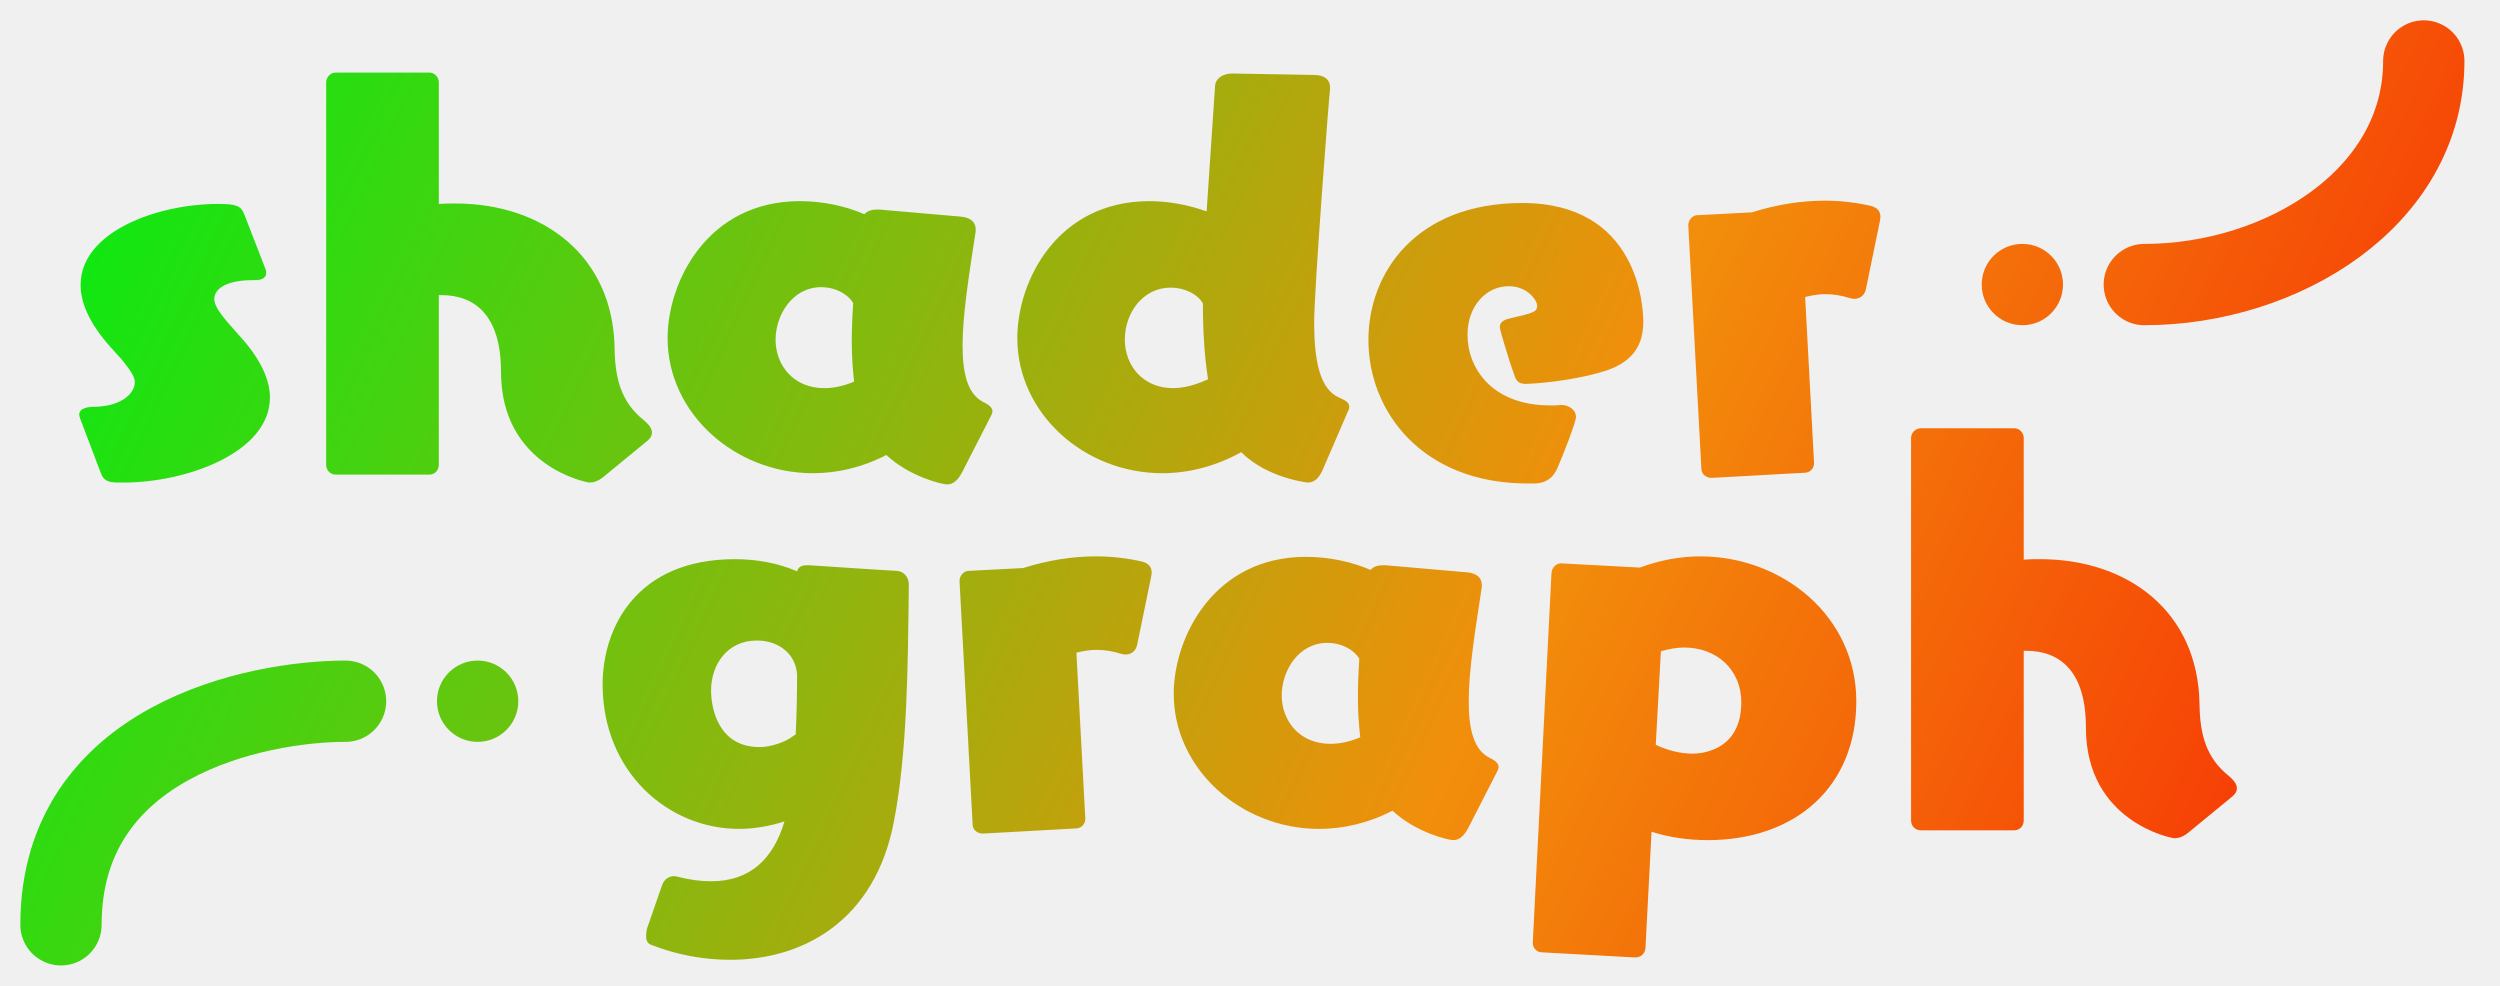
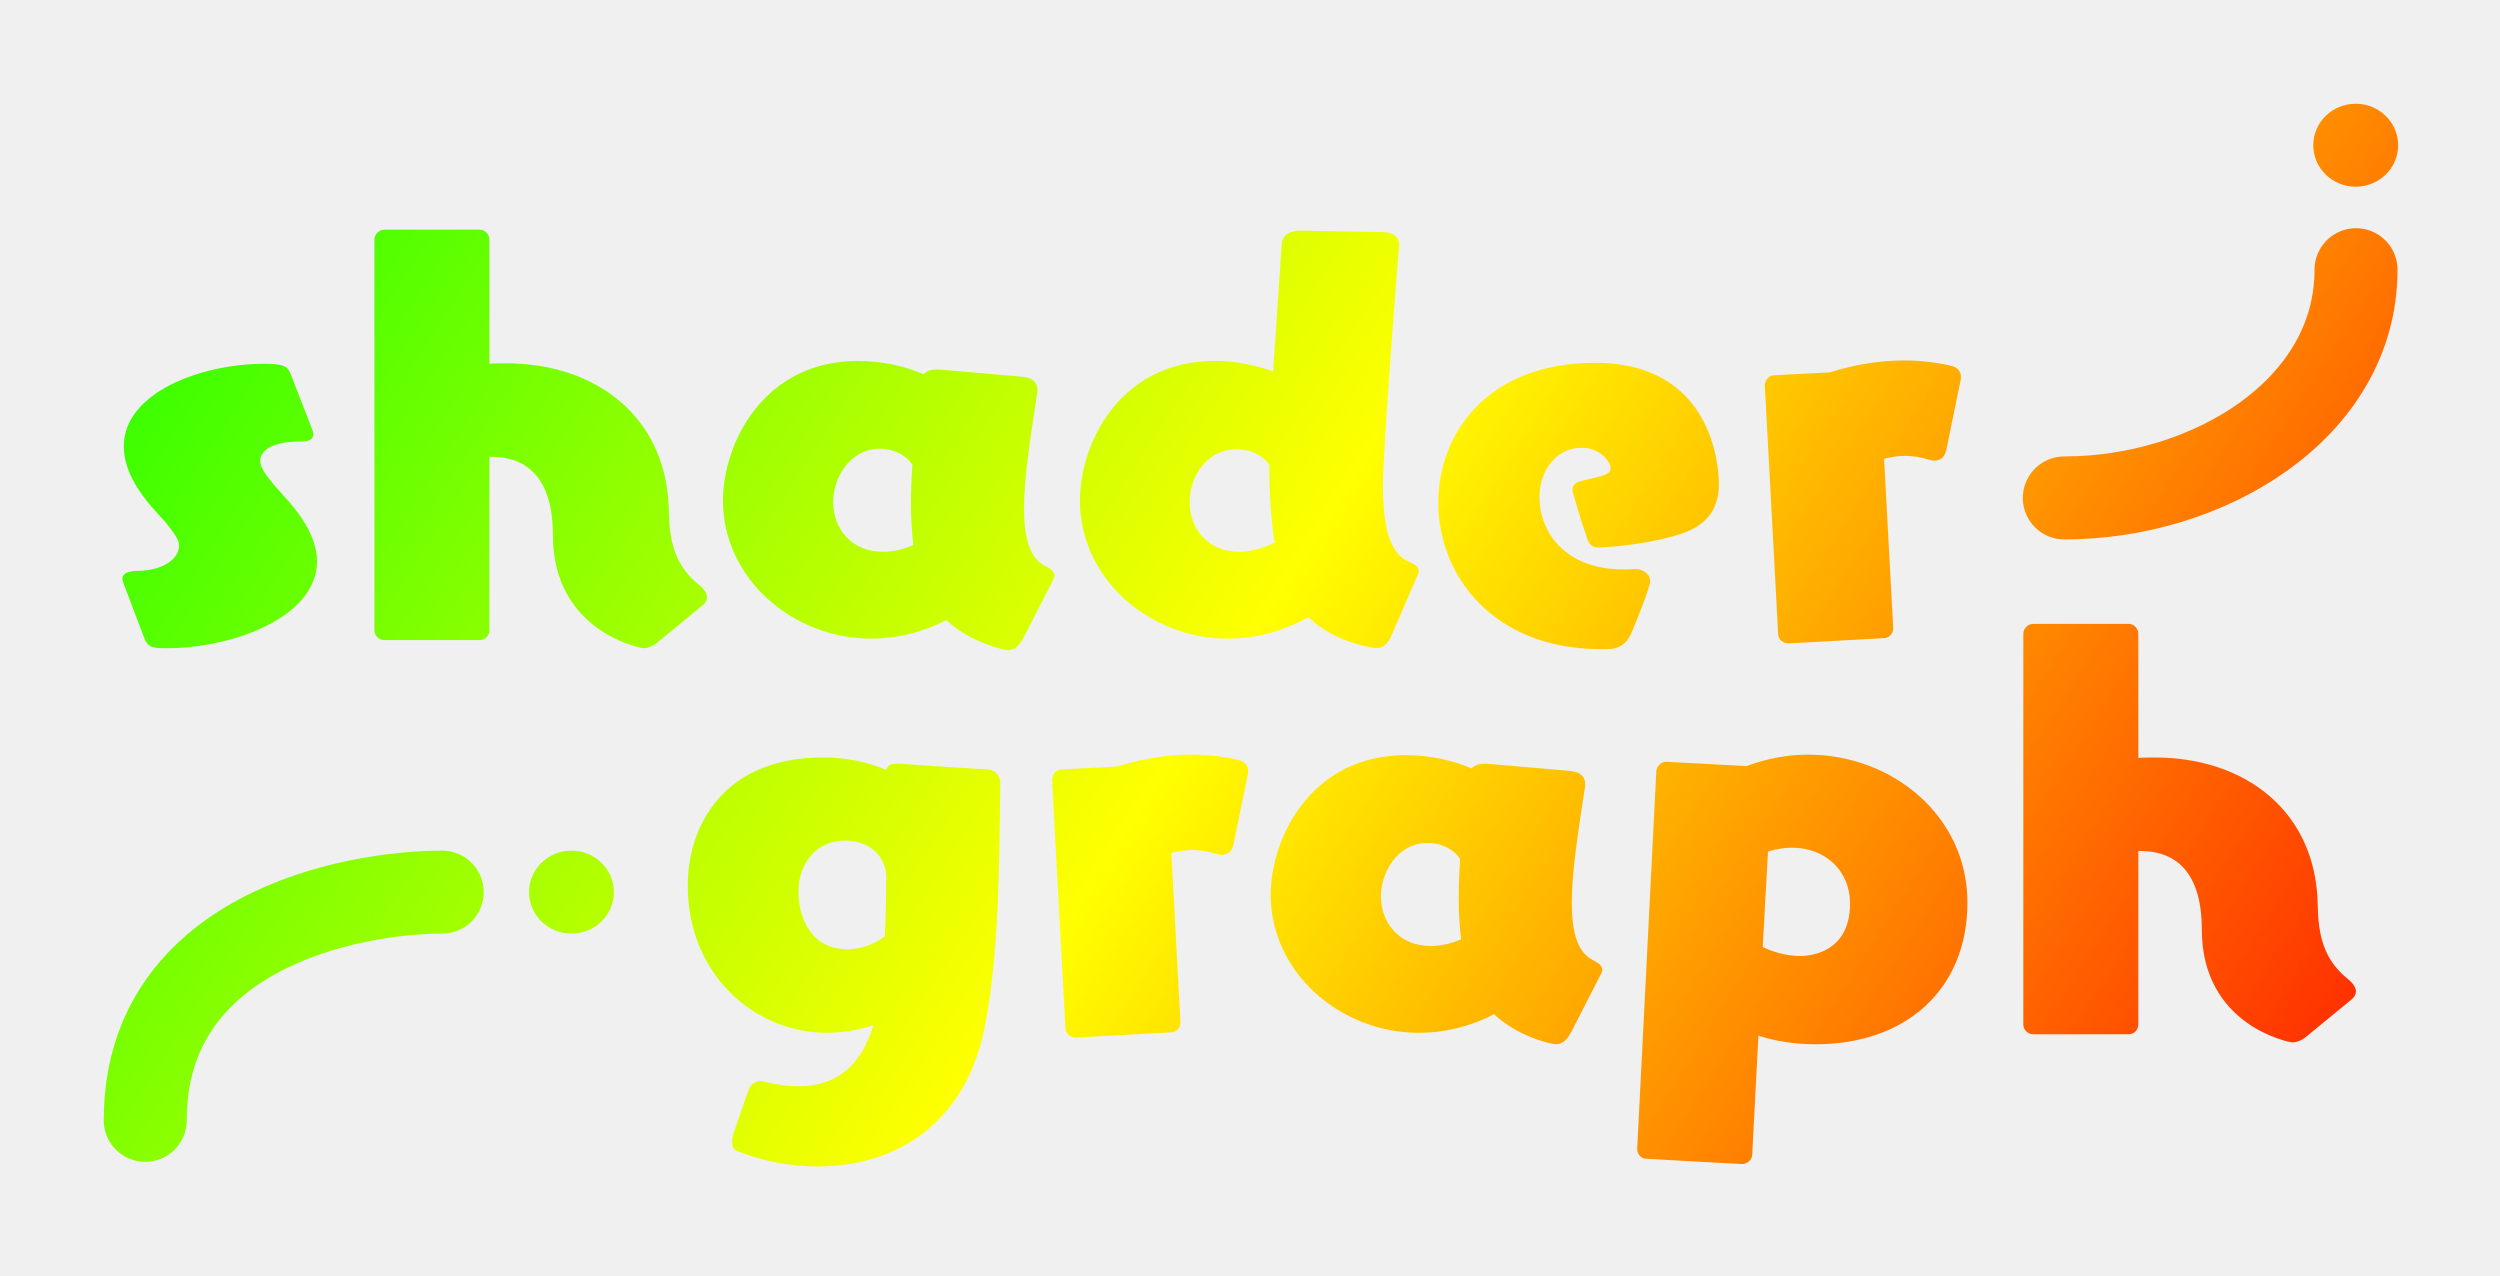
- <svg xmlns="http://www.w3.org/2000/svg" width="246" height="97" viewBox="0 0 246 97" fill="none">
-   <mask id="mask0_150_37" style="mask-type:alpha" maskUnits="userSpaceOnUse" x="2" y="2" width="241" height="93">
-     <circle cx="199" cy="28" r="4" fill="#D9D9D9" />
-     <circle cx="47" cy="69" r="4" fill="#D9D9D9" />
-     <path d="M34 69C25.273 69 6 72.86 6 91" stroke="black" stroke-width="8" stroke-linecap="round" />
-     <path d="M211 28C224.5 28 238.5 19.5 238.5 6" stroke="black" stroke-width="8" stroke-linecap="round" />
-     <path d="M12.164 47.484H11.658C10.646 47.484 10.186 47.3 9.91 46.518L7.886 41.182C7.84 41.044 7.794 40.906 7.794 40.814C7.794 40.124 8.714 40.032 9.266 40.032C11.98 39.986 13.268 38.698 13.268 37.594C13.268 36.996 12.67 36.26 12.026 35.432L10.784 34.052C8.76 31.752 7.932 29.774 7.932 28.026C7.932 22.828 15.43 20.068 21.456 20.068C23.25 20.068 23.71 20.252 24.032 21.08L26.102 26.416C26.194 26.6 26.194 26.738 26.194 26.876C26.194 27.382 25.688 27.566 25.09 27.566H24.906C22.146 27.566 21.088 28.486 21.088 29.406C21.088 30.188 21.778 31.062 23.526 32.994C25.642 35.294 26.562 37.364 26.562 39.112C26.562 44.54 18.328 47.484 12.164 47.484ZM63.742 43.344L59.372 46.932C58.866 47.346 58.406 47.484 57.992 47.484C57.808 47.484 49.298 45.92 49.298 36.582C49.298 31.016 46.722 29.038 43.41 29.038H43.18V45.736C43.18 46.288 42.766 46.702 42.26 46.702H33.06C32.508 46.702 32.094 46.288 32.094 45.736V8.108C32.094 7.602 32.508 7.142 33.06 7.142H42.26C42.766 7.142 43.18 7.602 43.18 8.108V20.068C43.732 20.022 44.284 20.022 44.79 20.022C53.438 20.022 60.338 25.174 60.476 34.282C60.522 37.272 61.12 39.572 63.374 41.366C63.65 41.596 64.156 42.056 64.156 42.562C64.156 42.792 64.064 43.068 63.742 43.344ZM97.523 40.906L94.671 46.472C94.257 47.254 93.797 47.668 93.199 47.668C92.739 47.668 89.519 46.932 87.219 44.77C84.827 46.012 82.343 46.564 79.997 46.564C72.315 46.564 65.691 40.676 65.691 33.27C65.691 27.75 69.601 19.792 78.709 19.792C81.009 19.792 83.263 20.298 85.057 21.08C85.333 20.758 85.747 20.62 86.299 20.62H86.529L94.487 21.31C95.683 21.402 96.005 22 96.005 22.552V22.782C95.361 26.968 94.717 30.97 94.717 34.006C94.717 36.766 95.223 38.744 96.695 39.526C97.155 39.756 97.661 40.032 97.661 40.492C97.661 40.584 97.615 40.722 97.523 40.906ZM84.045 37.548C83.907 36.352 83.815 35.064 83.815 33.638C83.815 32.442 83.861 31.2 83.953 29.82C83.401 28.9 82.159 28.256 80.825 28.256C77.927 28.256 76.317 31.062 76.317 33.408C76.317 35.984 78.111 38.192 81.101 38.192C81.975 38.192 82.987 38.008 84.045 37.548ZM132.671 40.4L130.187 46.15C129.819 47.024 129.359 47.484 128.669 47.484C128.669 47.484 124.713 47.07 122.137 44.494C119.561 45.92 116.893 46.564 114.363 46.564C106.681 46.564 100.103 40.676 100.103 33.27C100.103 27.658 104.013 19.792 113.121 19.792C115.099 19.792 117.077 20.206 118.733 20.804L119.561 8.476C119.607 7.694 120.343 7.234 121.263 7.234L129.221 7.372C130.509 7.372 130.877 7.97 130.877 8.614V8.752C130.785 9.35 129.313 28.532 129.313 31.706C129.313 35.478 129.865 38.284 131.751 39.112C132.257 39.342 132.763 39.572 132.763 39.986C132.763 40.124 132.763 40.262 132.671 40.4ZM118.871 37.318C118.549 35.248 118.365 32.81 118.365 29.866C117.859 28.946 116.571 28.302 115.191 28.302C112.431 28.302 110.683 30.832 110.683 33.408C110.683 35.984 112.477 38.192 115.421 38.192C116.433 38.192 117.583 37.916 118.871 37.318ZM150.89 47.576H150.338C139.896 47.576 134.652 40.446 134.652 33.454C134.652 26.876 139.298 19.976 149.786 19.976C161.194 19.976 161.7 30.142 161.7 31.66C161.7 33.776 160.826 35.524 158.112 36.444C155.95 37.18 152.546 37.686 150.154 37.778C149.418 37.778 149.188 37.456 149.004 36.904C148.452 35.386 147.578 32.396 147.578 32.212C147.578 31.706 147.946 31.476 148.544 31.338C150.936 30.786 151.258 30.694 151.258 30.05C151.258 29.636 150.384 28.164 148.452 28.164C146.244 28.164 144.404 30.096 144.404 32.948C144.404 36.214 146.796 39.894 152.546 39.894C152.868 39.894 153.236 39.894 153.558 39.848H153.65C154.294 39.848 155.076 40.262 155.076 41.044C155.076 41.504 153.88 44.632 153.19 46.196C152.822 46.932 152.224 47.576 150.89 47.576ZM177.581 46.518L168.427 47.024C167.875 47.024 167.415 46.656 167.415 46.104L166.127 22.184C166.127 21.632 166.541 21.172 167.047 21.172L172.383 20.896C174.867 20.114 177.259 19.746 179.559 19.746C181.123 19.746 182.641 19.93 184.067 20.252C184.757 20.436 185.033 20.804 185.033 21.356C185.033 21.54 184.987 21.724 184.941 21.954L183.607 28.44C183.469 29.084 183.009 29.406 182.457 29.406C182.319 29.406 182.135 29.36 181.951 29.314C181.215 29.084 180.433 28.946 179.651 28.946C179.007 28.946 178.363 29.038 177.627 29.222L178.501 45.506V45.598C178.501 46.104 178.087 46.518 177.581 46.518Z" fill="white" />
-     <path d="M63.668 91.362L65.14 87.13C65.324 86.532 65.83 86.21 66.336 86.21C66.428 86.21 66.52 86.256 66.612 86.256C67.854 86.578 68.958 86.716 69.97 86.716C73.834 86.716 76.088 84.508 77.192 80.828C75.766 81.288 74.202 81.564 72.73 81.564C65.692 81.564 59.298 75.906 59.298 67.35C59.298 61.784 62.61 55.022 72.316 55.022C74.524 55.022 76.64 55.436 78.434 56.218C78.572 55.712 78.986 55.62 79.4 55.62H79.63C79.63 55.62 87.174 56.126 88.232 56.172C88.968 56.218 89.428 56.816 89.428 57.506C89.336 65.602 89.29 73.974 87.956 80.874C86.07 90.626 79.032 94.444 71.856 94.444C69.188 94.444 66.52 93.938 64.082 92.972C63.668 92.834 63.576 92.466 63.576 92.098C63.576 91.822 63.622 91.546 63.668 91.362ZM78.066 72.41L78.296 72.272C78.388 70.432 78.434 68.408 78.434 66.338C78.25 64.176 76.456 63.026 74.478 63.026C71.58 63.026 69.97 65.372 69.97 67.948C69.97 69.742 70.706 73.514 74.754 73.514C75.858 73.514 77.33 73.008 78.066 72.41ZM105.872 81.518L96.718 82.024C96.166 82.024 95.706 81.656 95.706 81.104L94.418 57.184C94.418 56.632 94.832 56.172 95.338 56.172L100.674 55.896C103.158 55.114 105.55 54.746 107.85 54.746C109.414 54.746 110.932 54.93 112.358 55.252C113.048 55.436 113.324 55.804 113.324 56.356C113.324 56.54 113.278 56.724 113.232 56.954L111.898 63.44C111.76 64.084 111.3 64.406 110.748 64.406C110.61 64.406 110.426 64.36 110.242 64.314C109.506 64.084 108.724 63.946 107.942 63.946C107.298 63.946 106.654 64.038 105.918 64.222L106.792 80.506V80.598C106.792 81.104 106.378 81.518 105.872 81.518ZM147.327 75.906L144.475 81.472C144.061 82.254 143.601 82.668 143.003 82.668C142.543 82.668 139.323 81.932 137.023 79.77C134.631 81.012 132.147 81.564 129.801 81.564C122.119 81.564 115.495 75.676 115.495 68.27C115.495 62.75 119.405 54.792 128.513 54.792C130.813 54.792 133.067 55.298 134.861 56.08C135.137 55.758 135.551 55.62 136.103 55.62H136.333L144.291 56.31C145.487 56.402 145.809 57 145.809 57.552V57.782C145.165 61.968 144.521 65.97 144.521 69.006C144.521 71.766 145.027 73.744 146.499 74.526C146.959 74.756 147.465 75.032 147.465 75.492C147.465 75.584 147.419 75.722 147.327 75.906ZM133.849 72.548C133.711 71.352 133.619 70.064 133.619 68.638C133.619 67.442 133.665 66.2 133.757 64.82C133.205 63.9 131.963 63.256 130.629 63.256C127.731 63.256 126.121 66.062 126.121 68.408C126.121 70.984 127.915 73.192 130.905 73.192C131.779 73.192 132.791 73.008 133.849 72.548ZM160.902 94.214L151.702 93.708C151.242 93.708 150.828 93.294 150.828 92.788V92.696L152.668 56.356C152.714 55.85 153.128 55.436 153.588 55.436H153.68L161.362 55.85C163.34 55.114 165.364 54.746 167.296 54.746C175.392 54.746 182.66 60.634 182.66 69.006C182.66 77.378 176.726 82.668 168.032 82.668C166.1 82.668 164.214 82.392 162.512 81.84L161.914 93.294C161.868 93.846 161.454 94.214 160.902 94.214ZM163.432 64.084L162.926 73.284C163.938 73.79 165.272 74.158 166.56 74.158C166.928 74.158 171.344 74.158 171.344 69.098C171.344 65.924 168.952 63.716 165.732 63.716C164.996 63.716 164.214 63.854 163.432 64.084ZM219.697 78.344L215.327 81.932C214.821 82.346 214.361 82.484 213.947 82.484C213.763 82.484 205.253 80.92 205.253 71.582C205.253 66.016 202.677 64.038 199.365 64.038H199.135V80.736C199.135 81.288 198.721 81.702 198.215 81.702H189.015C188.463 81.702 188.049 81.288 188.049 80.736V43.108C188.049 42.602 188.463 42.142 189.015 42.142H198.215C198.721 42.142 199.135 42.602 199.135 43.108V55.068C199.687 55.022 200.239 55.022 200.745 55.022C209.393 55.022 216.293 60.174 216.431 69.282C216.477 72.272 217.075 74.572 219.329 76.366C219.605 76.596 220.111 77.056 220.111 77.562C220.111 77.792 220.019 78.068 219.697 78.344Z" fill="white" />
+ <svg xmlns="http://www.w3.org/2000/svg" width="241" height="123" viewBox="0 0 241 123" fill="none">
+   <mask id="mask0_152_2" style="mask-type:alpha" maskUnits="userSpaceOnUse" x="10" y="10" width="222" height="103">
+     <ellipse cx="55.09" cy="86" rx="4.09" ry="4" fill="#D9D9D9" />
+     <path d="M42.632 86C33.707 86 14 89.86 14 108" stroke="black" stroke-width="8" stroke-linecap="round" />
+     <ellipse cx="227.09" cy="14" rx="4.09" ry="4" fill="#D9D9D9" />
+     <path d="M199 48C212.805 48 227.12 39.5 227.12 26" stroke="black" stroke-width="8" stroke-linecap="round" />
+     <path d="M16.164 62.484H15.658C14.646 62.484 14.186 62.3 13.91 61.518L11.886 56.182C11.84 56.044 11.794 55.906 11.794 55.814C11.794 55.124 12.714 55.032 13.266 55.032C15.98 54.986 17.268 53.698 17.268 52.594C17.268 51.996 16.67 51.26 16.026 50.432L14.784 49.052C12.76 46.752 11.932 44.774 11.932 43.026C11.932 37.828 19.43 35.068 25.456 35.068C27.25 35.068 27.71 35.252 28.032 36.08L30.102 41.416C30.194 41.6 30.194 41.738 30.194 41.876C30.194 42.382 29.688 42.566 29.09 42.566H28.906C26.146 42.566 25.088 43.486 25.088 44.406C25.088 45.188 25.778 46.062 27.526 47.994C29.642 50.294 30.562 52.364 30.562 54.112C30.562 59.54 22.328 62.484 16.164 62.484ZM67.742 58.344L63.372 61.932C62.866 62.346 62.406 62.484 61.992 62.484C61.808 62.484 53.298 60.92 53.298 51.582C53.298 46.016 50.722 44.038 47.41 44.038H47.18V60.736C47.18 61.288 46.766 61.702 46.26 61.702H37.06C36.508 61.702 36.094 61.288 36.094 60.736V23.108C36.094 22.602 36.508 22.142 37.06 22.142H46.26C46.766 22.142 47.18 22.602 47.18 23.108V35.068C47.732 35.022 48.284 35.022 48.79 35.022C57.438 35.022 64.338 40.174 64.476 49.282C64.522 52.272 65.12 54.572 67.374 56.366C67.65 56.596 68.156 57.056 68.156 57.562C68.156 57.792 68.064 58.068 67.742 58.344ZM101.523 55.906L98.671 61.472C98.257 62.254 97.797 62.668 97.199 62.668C96.739 62.668 93.519 61.932 91.219 59.77C88.827 61.012 86.343 61.564 83.997 61.564C76.315 61.564 69.691 55.676 69.691 48.27C69.691 42.75 73.601 34.792 82.709 34.792C85.009 34.792 87.263 35.298 89.057 36.08C89.333 35.758 89.747 35.62 90.299 35.62H90.529L98.487 36.31C99.683 36.402 100.005 37 100.005 37.552V37.782C99.361 41.968 98.717 45.97 98.717 49.006C98.717 51.766 99.223 53.744 100.695 54.526C101.155 54.756 101.661 55.032 101.661 55.492C101.661 55.584 101.615 55.722 101.523 55.906ZM88.045 52.548C87.907 51.352 87.815 50.064 87.815 48.638C87.815 47.442 87.861 46.2 87.953 44.82C87.401 43.9 86.159 43.256 84.825 43.256C81.927 43.256 80.317 46.062 80.317 48.408C80.317 50.984 82.111 53.192 85.101 53.192C85.975 53.192 86.987 53.008 88.045 52.548ZM136.671 55.4L134.187 61.15C133.819 62.024 133.359 62.484 132.669 62.484C132.669 62.484 128.713 62.07 126.137 59.494C123.561 60.92 120.893 61.564 118.363 61.564C110.681 61.564 104.103 55.676 104.103 48.27C104.103 42.658 108.013 34.792 117.121 34.792C119.099 34.792 121.077 35.206 122.733 35.804L123.561 23.476C123.607 22.694 124.343 22.234 125.263 22.234L133.221 22.372C134.509 22.372 134.877 22.97 134.877 23.614V23.752C134.785 24.35 133.313 43.532 133.313 46.706C133.313 50.478 133.865 53.284 135.751 54.112C136.257 54.342 136.763 54.572 136.763 54.986C136.763 55.124 136.763 55.262 136.671 55.4ZM122.871 52.318C122.549 50.248 122.365 47.81 122.365 44.866C121.859 43.946 120.571 43.302 119.191 43.302C116.431 43.302 114.683 45.832 114.683 48.408C114.683 50.984 116.477 53.192 119.421 53.192C120.433 53.192 121.583 52.916 122.871 52.318ZM154.89 62.576H154.338C143.896 62.576 138.652 55.446 138.652 48.454C138.652 41.876 143.298 34.976 153.786 34.976C165.194 34.976 165.7 45.142 165.7 46.66C165.7 48.776 164.826 50.524 162.112 51.444C159.95 52.18 156.546 52.686 154.154 52.778C153.418 52.778 153.188 52.456 153.004 51.904C152.452 50.386 151.578 47.396 151.578 47.212C151.578 46.706 151.946 46.476 152.544 46.338C154.936 45.786 155.258 45.694 155.258 45.05C155.258 44.636 154.384 43.164 152.452 43.164C150.244 43.164 148.404 45.096 148.404 47.948C148.404 51.214 150.796 54.894 156.546 54.894C156.868 54.894 157.236 54.894 157.558 54.848H157.65C158.294 54.848 159.076 55.262 159.076 56.044C159.076 56.504 157.88 59.632 157.19 61.196C156.822 61.932 156.224 62.576 154.89 62.576ZM181.581 61.518L172.427 62.024C171.875 62.024 171.415 61.656 171.415 61.104L170.127 37.184C170.127 36.632 170.541 36.172 171.047 36.172L176.383 35.896C178.867 35.114 181.259 34.746 183.559 34.746C185.123 34.746 186.641 34.93 188.067 35.252C188.757 35.436 189.033 35.804 189.033 36.356C189.033 36.54 188.987 36.724 188.941 36.954L187.607 43.44C187.469 44.084 187.009 44.406 186.457 44.406C186.319 44.406 186.135 44.36 185.951 44.314C185.215 44.084 184.433 43.946 183.651 43.946C183.007 43.946 182.363 44.038 181.627 44.222L182.501 60.506V60.598C182.501 61.104 182.087 61.518 181.581 61.518Z" fill="white" />
+     <path d="M70.668 109.362L72.14 105.13C72.324 104.532 72.83 104.21 73.336 104.21C73.428 104.21 73.52 104.256 73.612 104.256C74.854 104.578 75.958 104.716 76.97 104.716C80.834 104.716 83.088 102.508 84.192 98.828C82.766 99.288 81.202 99.564 79.73 99.564C72.692 99.564 66.298 93.906 66.298 85.35C66.298 79.784 69.61 73.022 79.316 73.022C81.524 73.022 83.64 73.436 85.434 74.218C85.572 73.712 85.986 73.62 86.4 73.62H86.63C86.63 73.62 94.174 74.126 95.232 74.172C95.968 74.218 96.428 74.816 96.428 75.506C96.336 83.602 96.29 91.974 94.956 98.874C93.07 108.626 86.032 112.444 78.856 112.444C76.188 112.444 73.52 111.938 71.082 110.972C70.668 110.834 70.576 110.466 70.576 110.098C70.576 109.822 70.622 109.546 70.668 109.362ZM85.066 90.41L85.296 90.272C85.388 88.432 85.434 86.408 85.434 84.338C85.25 82.176 83.456 81.026 81.478 81.026C78.58 81.026 76.97 83.372 76.97 85.948C76.97 87.742 77.706 91.514 81.754 91.514C82.858 91.514 84.33 91.008 85.066 90.41ZM112.872 99.518L103.718 100.024C103.166 100.024 102.706 99.656 102.706 99.104L101.418 75.184C101.418 74.632 101.832 74.172 102.338 74.172L107.674 73.896C110.158 73.114 112.55 72.746 114.85 72.746C116.414 72.746 117.932 72.93 119.358 73.252C120.048 73.436 120.324 73.804 120.324 74.356C120.324 74.54 120.278 74.724 120.232 74.954L118.898 81.44C118.76 82.084 118.3 82.406 117.748 82.406C117.61 82.406 117.426 82.36 117.242 82.314C116.506 82.084 115.724 81.946 114.942 81.946C114.298 81.946 113.654 82.038 112.918 82.222L113.792 98.506V98.598C113.792 99.104 113.378 99.518 112.872 99.518ZM154.327 93.906L151.475 99.472C151.061 100.254 150.601 100.668 150.003 100.668C149.543 100.668 146.323 99.932 144.023 97.77C141.631 99.012 139.147 99.564 136.801 99.564C129.119 99.564 122.495 93.676 122.495 86.27C122.495 80.75 126.405 72.792 135.513 72.792C137.813 72.792 140.067 73.298 141.861 74.08C142.137 73.758 142.551 73.62 143.103 73.62H143.333L151.291 74.31C152.487 74.402 152.809 75 152.809 75.552V75.782C152.165 79.968 151.521 83.97 151.521 87.006C151.521 89.766 152.027 91.744 153.499 92.526C153.959 92.756 154.465 93.032 154.465 93.492C154.465 93.584 154.419 93.722 154.327 93.906ZM140.849 90.548C140.711 89.352 140.619 88.064 140.619 86.638C140.619 85.442 140.665 84.2 140.757 82.82C140.205 81.9 138.963 81.256 137.629 81.256C134.731 81.256 133.121 84.062 133.121 86.408C133.121 88.984 134.915 91.192 137.905 91.192C138.779 91.192 139.791 91.008 140.849 90.548ZM167.902 112.214L158.702 111.708C158.242 111.708 157.828 111.294 157.828 110.788V110.696L159.668 74.356C159.714 73.85 160.128 73.436 160.588 73.436H160.68L168.362 73.85C170.34 73.114 172.364 72.746 174.296 72.746C182.392 72.746 189.66 78.634 189.66 87.006C189.66 95.378 183.726 100.668 175.032 100.668C173.1 100.668 171.214 100.392 169.512 99.84L168.914 111.294C168.868 111.846 168.454 112.214 167.902 112.214ZM170.432 82.084L169.926 91.284C170.938 91.79 172.272 92.158 173.56 92.158C173.928 92.158 178.344 92.158 178.344 87.098C178.344 83.924 175.952 81.716 172.732 81.716C171.996 81.716 171.214 81.854 170.432 82.084ZM226.697 96.344L222.327 99.932C221.821 100.346 221.361 100.484 220.947 100.484C220.763 100.484 212.253 98.92 212.253 89.582C212.253 84.016 209.677 82.038 206.365 82.038H206.135V98.736C206.135 99.288 205.721 99.702 205.215 99.702H196.015C195.463 99.702 195.049 99.288 195.049 98.736V61.108C195.049 60.602 195.463 60.142 196.015 60.142H205.215C205.721 60.142 206.135 60.602 206.135 61.108V73.068C206.687 73.022 207.239 73.022 207.745 73.022C216.393 73.022 223.293 78.174 223.431 87.282C223.477 90.272 224.075 92.572 226.329 94.366C226.605 94.596 227.111 95.056 227.111 95.562C227.111 95.792 227.019 96.068 226.697 96.344Z" fill="white" />
  </mask>
-   <g mask="url(#mask0_150_37)">
-     <rect x="-55" y="-137" width="321" height="292" fill="url(#paint0_linear_150_37)" />
+   <g mask="url(#mask0_152_2)">
+     <rect width="241" height="123" fill="url(#paint0_linear_152_2)" />
  </g>
  <defs>
-     <linearGradient id="paint0_linear_150_37" x1="14.005" y1="9.679" x2="261.618" y2="124.04" gradientUnits="userSpaceOnUse">
-       <stop stop-color="#0EE811" />
-       <stop offset="0.53" stop-color="#F28E0B" />
-       <stop offset="1" stop-color="#FA0202" />
+     <linearGradient id="paint0_linear_152_2" x1="0" y1="0" x2="226.488" y2="145.578" gradientUnits="userSpaceOnUse">
+       <stop stop-color="#00FF00" />
+       <stop offset="0.5" stop-color="#FFFF00" />
+       <stop offset="1" stop-color="#FF0000" />
    </linearGradient>
  </defs>
</svg>
